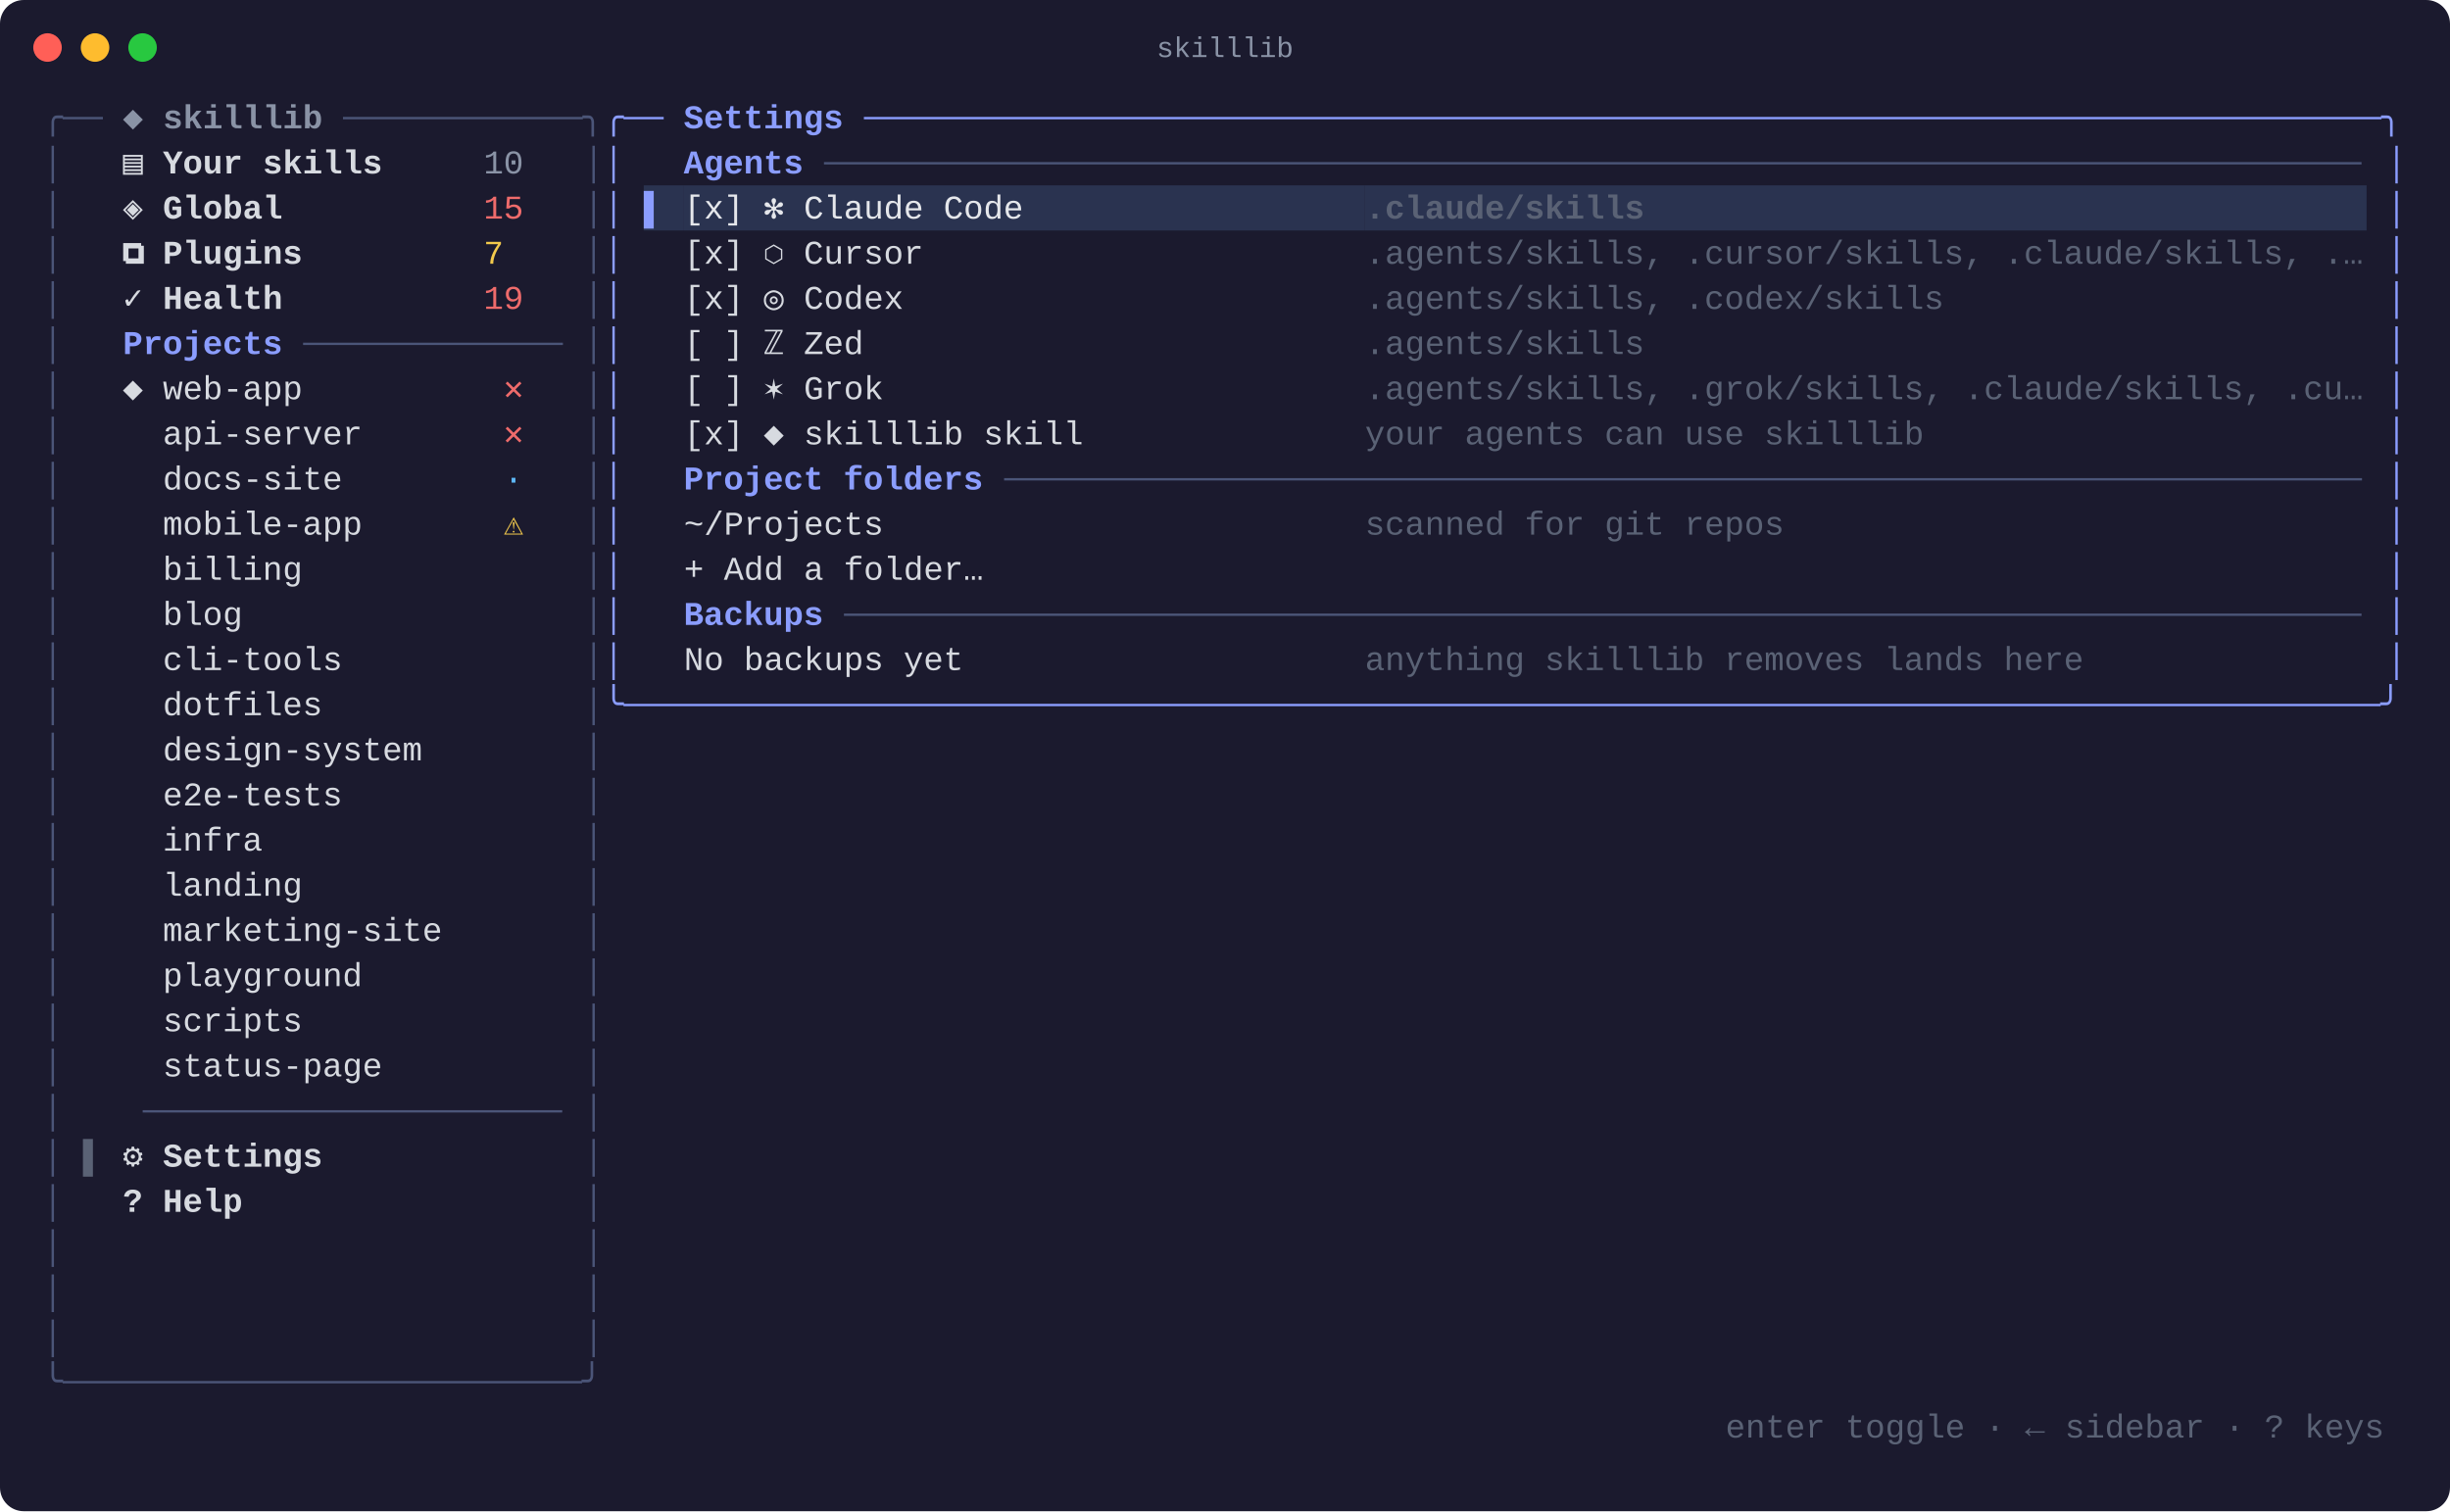
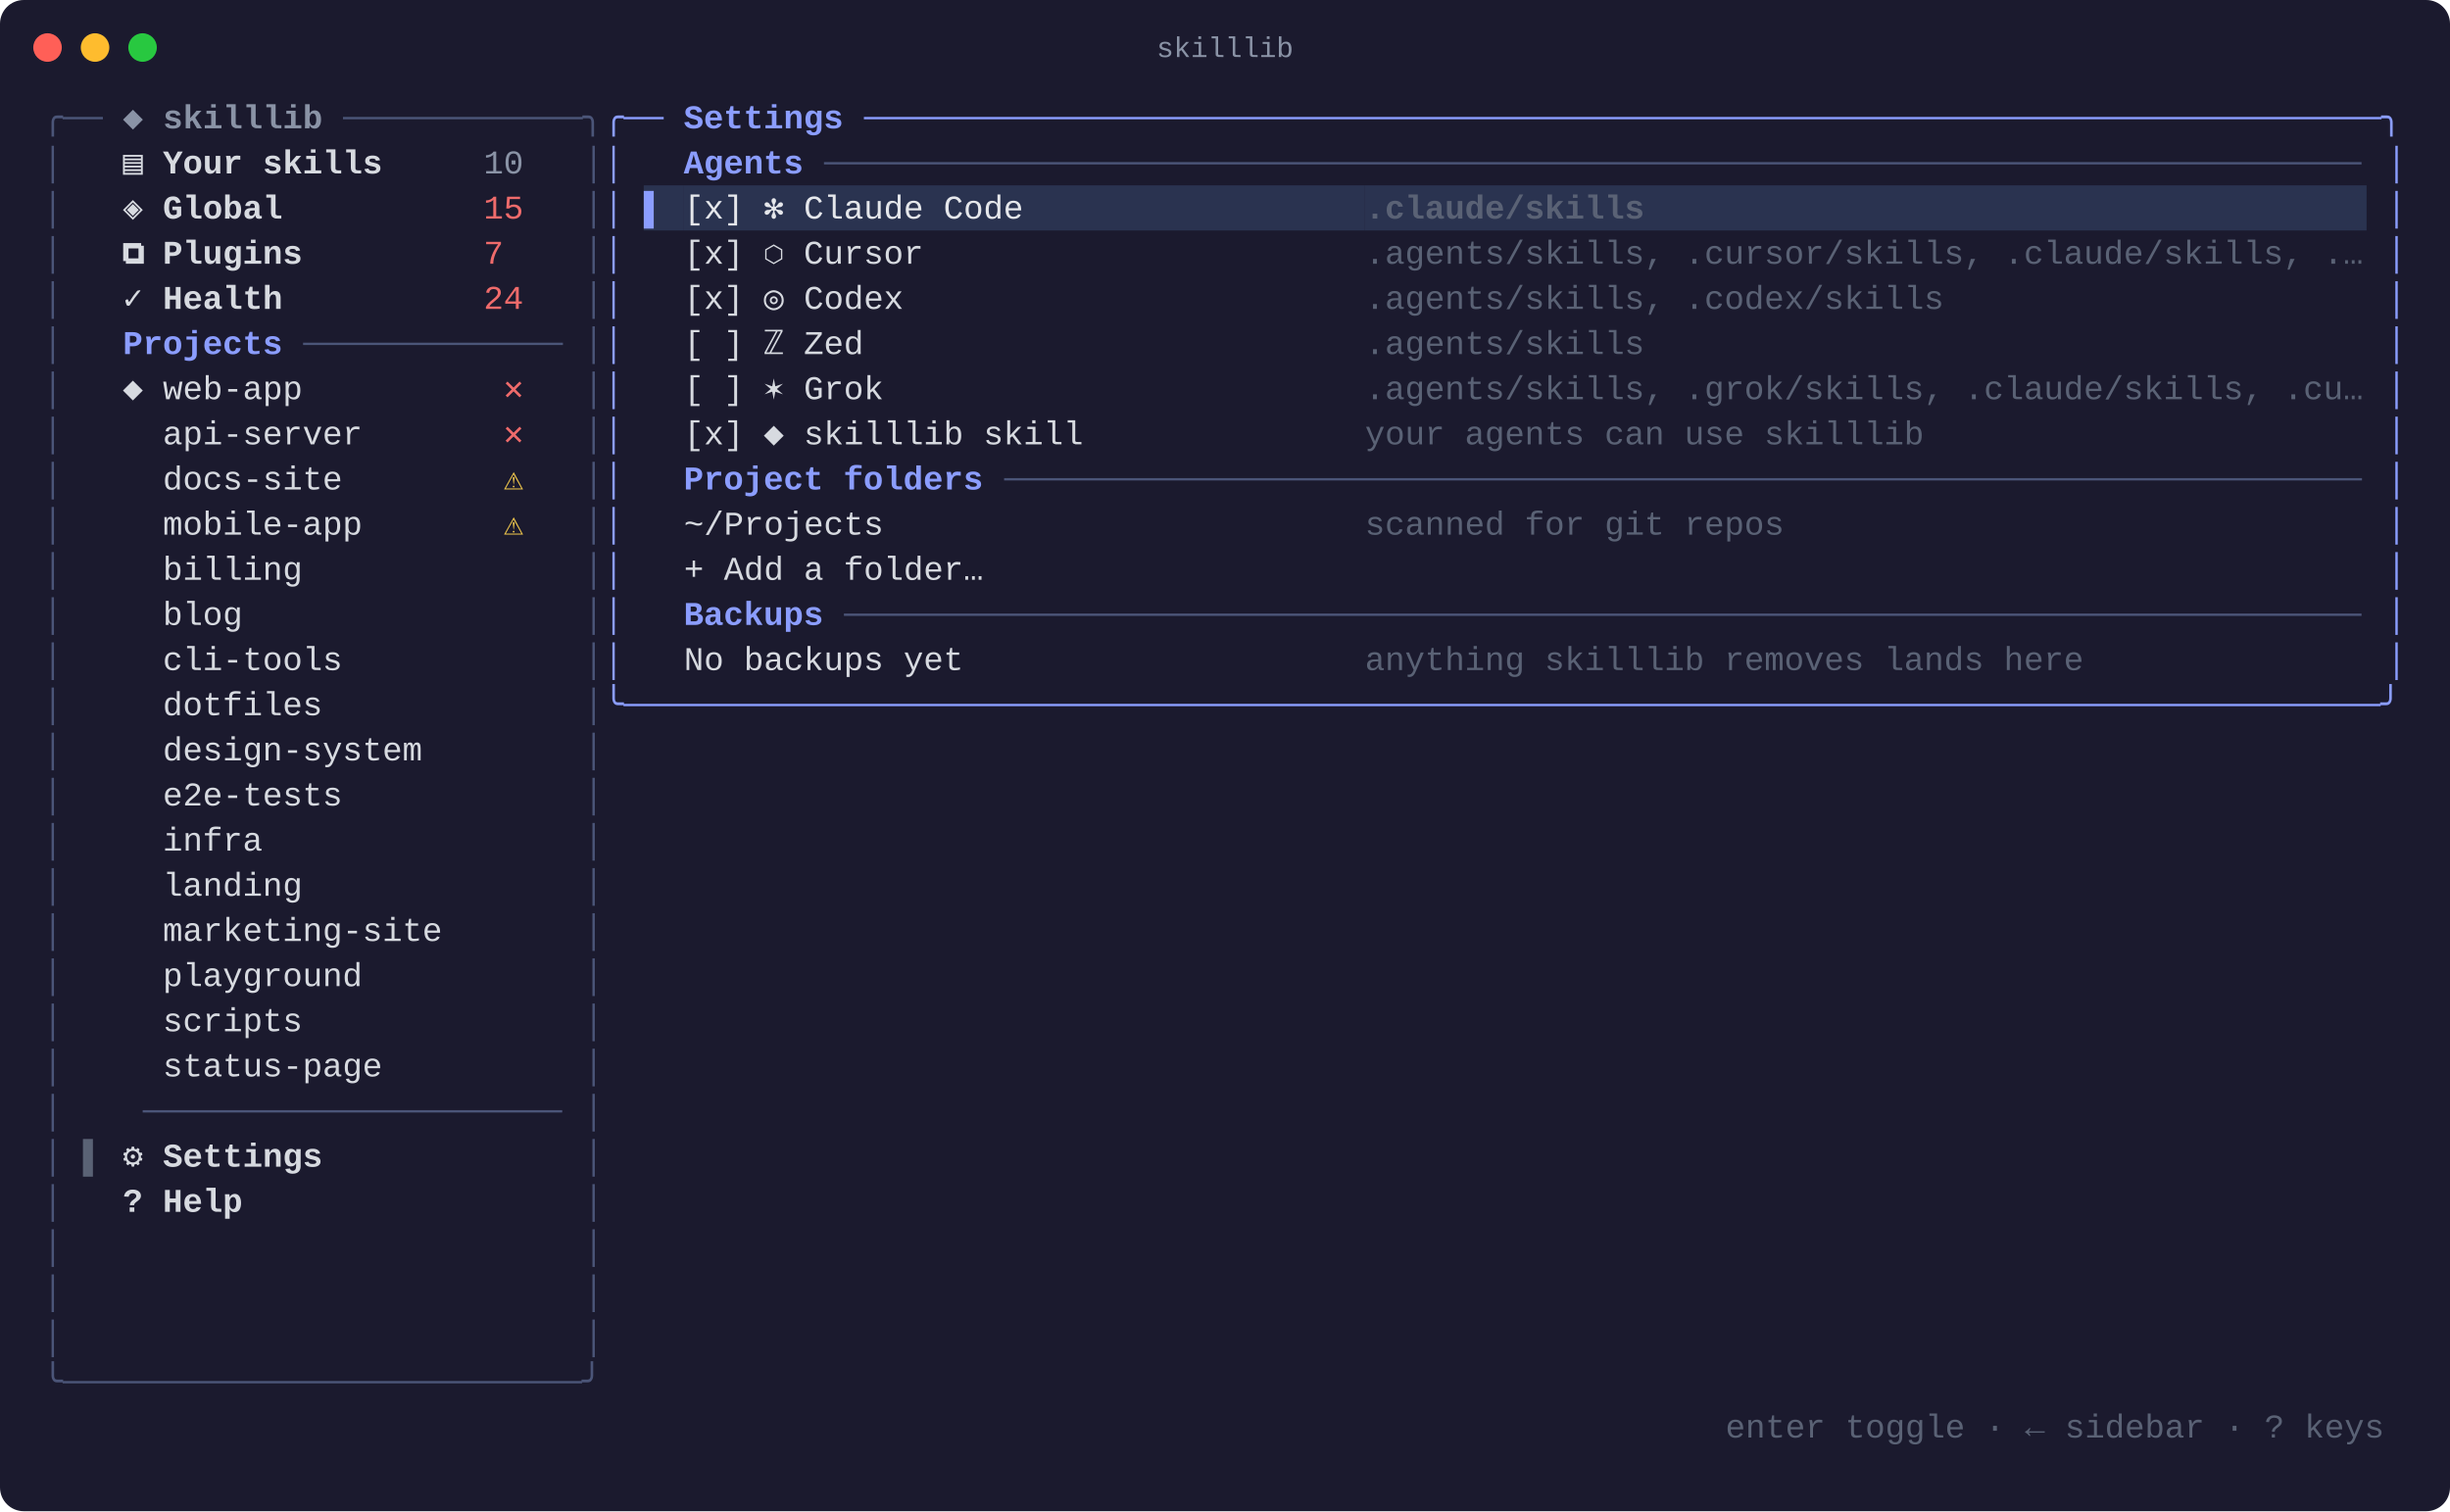
<svg xmlns="http://www.w3.org/2000/svg" width="1031" height="636" viewBox="0 0 1031 636" font-family="SFMono-Regular, Menlo, Consolas, 'Liberation Mono', monospace" font-size="14">
  <rect width="1031" height="636" rx="10" fill="#1b1a2e" />
  <circle cx="20" cy="20" r="6" fill="#ff5f57" />
  <circle cx="40" cy="20" r="6" fill="#febc2e" />
  <circle cx="60" cy="20" r="6" fill="#28c840" />
  <text x="515.5" y="24" fill="#8a93a6" font-size="12" text-anchor="middle">skilllib</text>
  <text x="18.0" y="54.0" fill="#4b5578" xml:space="preserve" textLength="25.3" lengthAdjust="spacingAndGlyphs">╭──</text>
  <text x="43.3" y="54.0" fill="#8a93a6" font-weight="bold" xml:space="preserve" textLength="101.2" lengthAdjust="spacingAndGlyphs"> ◆ skilllib </text>
  <text x="144.4" y="54.0" fill="#4b5578" xml:space="preserve" textLength="109.6" lengthAdjust="spacingAndGlyphs">────────────╮</text>
  <text x="254.0" y="54.0" fill="#8b9dff" xml:space="preserve" textLength="25.3" lengthAdjust="spacingAndGlyphs">╭──</text>
  <text x="279.3" y="54.0" fill="#8b9dff" font-weight="bold" xml:space="preserve" textLength="84.3" lengthAdjust="spacingAndGlyphs"> Settings </text>
  <text x="363.6" y="54.0" fill="#8b9dff" xml:space="preserve" textLength="649.1" lengthAdjust="spacingAndGlyphs">────────────────────────────────────────────────────────────────────────────╮</text>
  <text x="18.0" y="73.0" fill="#4b5578" xml:space="preserve" textLength="8.4" lengthAdjust="spacingAndGlyphs">│</text>
  <text x="51.7" y="73.0" fill="#d7dae0" font-weight="bold" xml:space="preserve" textLength="151.7" lengthAdjust="spacingAndGlyphs">▤ Your skills     </text>
  <text x="203.5" y="73.0" fill="#8a93a6" xml:space="preserve" textLength="33.7" lengthAdjust="spacingAndGlyphs">10  </text>
  <text x="245.6" y="73.0" fill="#4b5578" xml:space="preserve" textLength="8.4" lengthAdjust="spacingAndGlyphs">│</text>
  <text x="254.0" y="73.0" fill="#8b9dff" xml:space="preserve" textLength="8.4" lengthAdjust="spacingAndGlyphs">│</text>
  <text x="270.9" y="73.0" fill="#8b9dff" font-weight="bold" xml:space="preserve" textLength="75.9" lengthAdjust="spacingAndGlyphs">  Agents </text>
  <text x="346.8" y="73.0" fill="#4b5578" xml:space="preserve" textLength="649.1" lengthAdjust="spacingAndGlyphs">─────────────────────────────────────────────────────────────────────────────</text>
  <text x="1004.3" y="73.0" fill="#8b9dff" xml:space="preserve" textLength="8.4" lengthAdjust="spacingAndGlyphs">│</text>
  <text x="18.0" y="92.0" fill="#4b5578" xml:space="preserve" textLength="8.4" lengthAdjust="spacingAndGlyphs">│</text>
  <text x="51.7" y="92.0" fill="#d7dae0" font-weight="bold" xml:space="preserve" textLength="151.7" lengthAdjust="spacingAndGlyphs">◈ Global          </text>
  <text x="203.5" y="92.0" fill="#ef6b6b" xml:space="preserve" textLength="33.7" lengthAdjust="spacingAndGlyphs">15  </text>
  <text x="245.6" y="92.0" fill="#4b5578" xml:space="preserve" textLength="8.4" lengthAdjust="spacingAndGlyphs">│</text>
  <text x="254.0" y="92.0" fill="#8b9dff" xml:space="preserve" textLength="8.4" lengthAdjust="spacingAndGlyphs">│</text>
  <rect x="270.9" y="78.0" width="16.9" height="19" fill="#2a3350" />
  <text x="270.9" y="92.0" fill="#8b9dff" xml:space="preserve" textLength="16.9" lengthAdjust="spacingAndGlyphs">▌ </text>
  <rect x="287.8" y="78.0" width="286.6" height="19" fill="#2a3350" />
  <text x="287.8" y="92.0" fill="#e5e7eb" xml:space="preserve" textLength="286.6" lengthAdjust="spacingAndGlyphs">[x] ✻ Claude Code                 </text>
  <rect x="574.4" y="78.0" width="421.5" height="19" fill="#2a3350" />
  <text x="574.4" y="92.0" fill="#5a6275" font-weight="bold" xml:space="preserve" textLength="421.5" lengthAdjust="spacingAndGlyphs">.claude/skills                                    </text>
  <text x="1004.3" y="92.0" fill="#8b9dff" xml:space="preserve" textLength="8.4" lengthAdjust="spacingAndGlyphs">│</text>
  <text x="18.0" y="111.0" fill="#4b5578" xml:space="preserve" textLength="8.4" lengthAdjust="spacingAndGlyphs">│</text>
  <text x="51.7" y="111.0" fill="#d7dae0" font-weight="bold" xml:space="preserve" textLength="151.7" lengthAdjust="spacingAndGlyphs">⧉ Plugins         </text>
-   <text x="203.5" y="111.0" fill="#f2c94c" xml:space="preserve" textLength="33.7" lengthAdjust="spacingAndGlyphs">7   </text>
+   <text x="203.5" y="111.0" fill="#ef6b6b" xml:space="preserve" textLength="33.7" lengthAdjust="spacingAndGlyphs">7   </text>
  <text x="245.6" y="111.0" fill="#4b5578" xml:space="preserve" textLength="8.4" lengthAdjust="spacingAndGlyphs">│</text>
  <text x="254.0" y="111.0" fill="#8b9dff" xml:space="preserve" textLength="8.4" lengthAdjust="spacingAndGlyphs">│</text>
  <text x="287.8" y="111.0" fill="#d7dae0" xml:space="preserve" textLength="286.6" lengthAdjust="spacingAndGlyphs">[x] ⬡ Cursor                      </text>
  <text x="574.4" y="111.0" fill="#5a6275" xml:space="preserve" textLength="421.5" lengthAdjust="spacingAndGlyphs">.agents/skills, .cursor/skills, .claude/skills, .…</text>
  <text x="1004.3" y="111.0" fill="#8b9dff" xml:space="preserve" textLength="8.4" lengthAdjust="spacingAndGlyphs">│</text>
  <text x="18.0" y="130.0" fill="#4b5578" xml:space="preserve" textLength="8.4" lengthAdjust="spacingAndGlyphs">│</text>
  <text x="51.7" y="130.0" fill="#d7dae0" font-weight="bold" xml:space="preserve" textLength="151.7" lengthAdjust="spacingAndGlyphs">✓ Health          </text>
-   <text x="203.5" y="130.0" fill="#ef6b6b" xml:space="preserve" textLength="33.7" lengthAdjust="spacingAndGlyphs">19  </text>
+   <text x="203.5" y="130.0" fill="#ef6b6b" xml:space="preserve" textLength="33.7" lengthAdjust="spacingAndGlyphs">24  </text>
  <text x="245.6" y="130.0" fill="#4b5578" xml:space="preserve" textLength="8.4" lengthAdjust="spacingAndGlyphs">│</text>
  <text x="254.0" y="130.0" fill="#8b9dff" xml:space="preserve" textLength="8.4" lengthAdjust="spacingAndGlyphs">│</text>
  <text x="287.8" y="130.0" fill="#d7dae0" xml:space="preserve" textLength="286.6" lengthAdjust="spacingAndGlyphs">[x] ◎ Codex                       </text>
  <text x="574.4" y="130.0" fill="#5a6275" xml:space="preserve" textLength="421.5" lengthAdjust="spacingAndGlyphs">.agents/skills, .codex/skills                     </text>
  <text x="1004.3" y="130.0" fill="#8b9dff" xml:space="preserve" textLength="8.4" lengthAdjust="spacingAndGlyphs">│</text>
  <text x="18.0" y="149.0" fill="#4b5578" xml:space="preserve" textLength="8.4" lengthAdjust="spacingAndGlyphs">│</text>
  <text x="34.9" y="149.0" fill="#8b9dff" font-weight="bold" xml:space="preserve" textLength="92.7" lengthAdjust="spacingAndGlyphs">  Projects </text>
  <text x="127.6" y="149.0" fill="#4b5578" xml:space="preserve" textLength="109.6" lengthAdjust="spacingAndGlyphs">─────────────</text>
  <text x="245.6" y="149.0" fill="#4b5578" xml:space="preserve" textLength="8.4" lengthAdjust="spacingAndGlyphs">│</text>
  <text x="254.0" y="149.0" fill="#8b9dff" xml:space="preserve" textLength="8.4" lengthAdjust="spacingAndGlyphs">│</text>
  <text x="287.8" y="149.0" fill="#d7dae0" xml:space="preserve" textLength="286.6" lengthAdjust="spacingAndGlyphs">[ ] ℤ Zed                         </text>
  <text x="574.4" y="149.0" fill="#5a6275" xml:space="preserve" textLength="421.5" lengthAdjust="spacingAndGlyphs">.agents/skills                                    </text>
  <text x="1004.3" y="149.0" fill="#8b9dff" xml:space="preserve" textLength="8.4" lengthAdjust="spacingAndGlyphs">│</text>
  <text x="18.0" y="168.0" fill="#4b5578" xml:space="preserve" textLength="8.4" lengthAdjust="spacingAndGlyphs">│</text>
  <text x="51.7" y="168.0" fill="#d7dae0" xml:space="preserve" textLength="160.2" lengthAdjust="spacingAndGlyphs">◆ web-app          </text>
  <text x="211.9" y="168.0" fill="#ef6b6b" xml:space="preserve" textLength="25.3" lengthAdjust="spacingAndGlyphs">✕  </text>
  <text x="245.6" y="168.0" fill="#4b5578" xml:space="preserve" textLength="8.4" lengthAdjust="spacingAndGlyphs">│</text>
  <text x="254.0" y="168.0" fill="#8b9dff" xml:space="preserve" textLength="8.4" lengthAdjust="spacingAndGlyphs">│</text>
  <text x="287.8" y="168.0" fill="#d7dae0" xml:space="preserve" textLength="286.6" lengthAdjust="spacingAndGlyphs">[ ] ✶ Grok                        </text>
  <text x="574.4" y="168.0" fill="#5a6275" xml:space="preserve" textLength="421.5" lengthAdjust="spacingAndGlyphs">.agents/skills, .grok/skills, .claude/skills, .cu…</text>
  <text x="1004.3" y="168.0" fill="#8b9dff" xml:space="preserve" textLength="8.4" lengthAdjust="spacingAndGlyphs">│</text>
  <text x="18.0" y="187.0" fill="#4b5578" xml:space="preserve" textLength="8.4" lengthAdjust="spacingAndGlyphs">│</text>
  <text x="51.7" y="187.0" fill="#d7dae0" xml:space="preserve" textLength="160.2" lengthAdjust="spacingAndGlyphs">  api-server       </text>
  <text x="211.9" y="187.0" fill="#ef6b6b" xml:space="preserve" textLength="25.3" lengthAdjust="spacingAndGlyphs">✕  </text>
  <text x="245.6" y="187.0" fill="#4b5578" xml:space="preserve" textLength="8.4" lengthAdjust="spacingAndGlyphs">│</text>
  <text x="254.0" y="187.0" fill="#8b9dff" xml:space="preserve" textLength="8.4" lengthAdjust="spacingAndGlyphs">│</text>
  <text x="287.8" y="187.0" fill="#d7dae0" xml:space="preserve" textLength="286.6" lengthAdjust="spacingAndGlyphs">[x] ◆ skilllib skill              </text>
  <text x="574.4" y="187.0" fill="#5a6275" xml:space="preserve" textLength="421.5" lengthAdjust="spacingAndGlyphs">your agents can use skilllib                      </text>
  <text x="1004.3" y="187.0" fill="#8b9dff" xml:space="preserve" textLength="8.4" lengthAdjust="spacingAndGlyphs">│</text>
  <text x="18.0" y="206.0" fill="#4b5578" xml:space="preserve" textLength="8.4" lengthAdjust="spacingAndGlyphs">│</text>
  <text x="51.7" y="206.0" fill="#d7dae0" xml:space="preserve" textLength="160.2" lengthAdjust="spacingAndGlyphs">  docs-site        </text>
-   <text x="211.9" y="206.0" fill="#5eb8f7" xml:space="preserve" textLength="25.3" lengthAdjust="spacingAndGlyphs">·  </text>
+   <text x="211.9" y="206.0" fill="#f2c94c" xml:space="preserve" textLength="25.3" lengthAdjust="spacingAndGlyphs">⚠  </text>
  <text x="245.6" y="206.0" fill="#4b5578" xml:space="preserve" textLength="8.4" lengthAdjust="spacingAndGlyphs">│</text>
  <text x="254.0" y="206.0" fill="#8b9dff" xml:space="preserve" textLength="8.4" lengthAdjust="spacingAndGlyphs">│</text>
  <text x="270.9" y="206.0" fill="#8b9dff" font-weight="bold" xml:space="preserve" textLength="151.7" lengthAdjust="spacingAndGlyphs">  Project folders </text>
  <text x="422.6" y="206.0" fill="#4b5578" xml:space="preserve" textLength="573.2" lengthAdjust="spacingAndGlyphs">────────────────────────────────────────────────────────────────────</text>
  <text x="1004.3" y="206.0" fill="#8b9dff" xml:space="preserve" textLength="8.4" lengthAdjust="spacingAndGlyphs">│</text>
  <text x="18.0" y="225.0" fill="#4b5578" xml:space="preserve" textLength="8.4" lengthAdjust="spacingAndGlyphs">│</text>
  <text x="51.7" y="225.0" fill="#d7dae0" xml:space="preserve" textLength="160.2" lengthAdjust="spacingAndGlyphs">  mobile-app       </text>
  <text x="211.9" y="225.0" fill="#f2c94c" xml:space="preserve" textLength="25.3" lengthAdjust="spacingAndGlyphs">⚠  </text>
  <text x="245.6" y="225.0" fill="#4b5578" xml:space="preserve" textLength="8.4" lengthAdjust="spacingAndGlyphs">│</text>
  <text x="254.0" y="225.0" fill="#8b9dff" xml:space="preserve" textLength="8.4" lengthAdjust="spacingAndGlyphs">│</text>
  <text x="287.8" y="225.0" fill="#d7dae0" xml:space="preserve" textLength="286.6" lengthAdjust="spacingAndGlyphs">~/Projects                        </text>
  <text x="574.4" y="225.0" fill="#5a6275" xml:space="preserve" textLength="421.5" lengthAdjust="spacingAndGlyphs">scanned for git repos                             </text>
  <text x="1004.3" y="225.0" fill="#8b9dff" xml:space="preserve" textLength="8.4" lengthAdjust="spacingAndGlyphs">│</text>
  <text x="18.0" y="244.0" fill="#4b5578" xml:space="preserve" textLength="8.4" lengthAdjust="spacingAndGlyphs">│</text>
  <text x="51.7" y="244.0" fill="#d7dae0" xml:space="preserve" textLength="193.9" lengthAdjust="spacingAndGlyphs">  billing              </text>
  <text x="245.6" y="244.0" fill="#4b5578" xml:space="preserve" textLength="8.4" lengthAdjust="spacingAndGlyphs">│</text>
  <text x="254.0" y="244.0" fill="#8b9dff" xml:space="preserve" textLength="8.4" lengthAdjust="spacingAndGlyphs">│</text>
  <text x="287.8" y="244.0" fill="#d7dae0" xml:space="preserve" textLength="286.6" lengthAdjust="spacingAndGlyphs">+ Add a folder…                   </text>
  <text x="1004.3" y="244.0" fill="#8b9dff" xml:space="preserve" textLength="8.4" lengthAdjust="spacingAndGlyphs">│</text>
  <text x="18.0" y="263.0" fill="#4b5578" xml:space="preserve" textLength="8.4" lengthAdjust="spacingAndGlyphs">│</text>
  <text x="51.7" y="263.0" fill="#d7dae0" xml:space="preserve" textLength="193.9" lengthAdjust="spacingAndGlyphs">  blog                 </text>
  <text x="245.6" y="263.0" fill="#4b5578" xml:space="preserve" textLength="8.4" lengthAdjust="spacingAndGlyphs">│</text>
  <text x="254.0" y="263.0" fill="#8b9dff" xml:space="preserve" textLength="8.4" lengthAdjust="spacingAndGlyphs">│</text>
  <text x="270.9" y="263.0" fill="#8b9dff" font-weight="bold" xml:space="preserve" textLength="84.3" lengthAdjust="spacingAndGlyphs">  Backups </text>
  <text x="355.2" y="263.0" fill="#4b5578" xml:space="preserve" textLength="640.7" lengthAdjust="spacingAndGlyphs">────────────────────────────────────────────────────────────────────────────</text>
  <text x="1004.3" y="263.0" fill="#8b9dff" xml:space="preserve" textLength="8.4" lengthAdjust="spacingAndGlyphs">│</text>
  <text x="18.0" y="282.0" fill="#4b5578" xml:space="preserve" textLength="8.4" lengthAdjust="spacingAndGlyphs">│</text>
  <text x="51.7" y="282.0" fill="#d7dae0" xml:space="preserve" textLength="193.9" lengthAdjust="spacingAndGlyphs">  cli-tools            </text>
  <text x="245.6" y="282.0" fill="#4b5578" xml:space="preserve" textLength="8.4" lengthAdjust="spacingAndGlyphs">│</text>
  <text x="254.0" y="282.0" fill="#8b9dff" xml:space="preserve" textLength="8.4" lengthAdjust="spacingAndGlyphs">│</text>
  <text x="287.8" y="282.0" fill="#d7dae0" xml:space="preserve" textLength="286.6" lengthAdjust="spacingAndGlyphs">No backups yet                    </text>
  <text x="574.4" y="282.0" fill="#5a6275" xml:space="preserve" textLength="421.5" lengthAdjust="spacingAndGlyphs">anything skilllib removes lands here              </text>
  <text x="1004.3" y="282.0" fill="#8b9dff" xml:space="preserve" textLength="8.4" lengthAdjust="spacingAndGlyphs">│</text>
  <text x="18.0" y="301.0" fill="#4b5578" xml:space="preserve" textLength="8.4" lengthAdjust="spacingAndGlyphs">│</text>
  <text x="51.7" y="301.0" fill="#d7dae0" xml:space="preserve" textLength="193.9" lengthAdjust="spacingAndGlyphs">  dotfiles             </text>
  <text x="245.6" y="301.0" fill="#4b5578" xml:space="preserve" textLength="8.4" lengthAdjust="spacingAndGlyphs">│</text>
  <text x="254.0" y="301.0" fill="#8b9dff" xml:space="preserve" textLength="758.7" lengthAdjust="spacingAndGlyphs">╰────────────────────────────────────────────────────────────────────────────────────────╯</text>
  <text x="18.0" y="320.0" fill="#4b5578" xml:space="preserve" textLength="8.4" lengthAdjust="spacingAndGlyphs">│</text>
  <text x="51.7" y="320.0" fill="#d7dae0" xml:space="preserve" textLength="193.9" lengthAdjust="spacingAndGlyphs">  design-system        </text>
  <text x="245.6" y="320.0" fill="#4b5578" xml:space="preserve" textLength="8.4" lengthAdjust="spacingAndGlyphs">│</text>
  <text x="18.0" y="339.0" fill="#4b5578" xml:space="preserve" textLength="8.4" lengthAdjust="spacingAndGlyphs">│</text>
  <text x="51.7" y="339.0" fill="#d7dae0" xml:space="preserve" textLength="193.9" lengthAdjust="spacingAndGlyphs">  e2e-tests            </text>
  <text x="245.6" y="339.0" fill="#4b5578" xml:space="preserve" textLength="8.4" lengthAdjust="spacingAndGlyphs">│</text>
  <text x="18.0" y="358.0" fill="#4b5578" xml:space="preserve" textLength="8.4" lengthAdjust="spacingAndGlyphs">│</text>
  <text x="51.7" y="358.0" fill="#d7dae0" xml:space="preserve" textLength="193.9" lengthAdjust="spacingAndGlyphs">  infra                </text>
  <text x="245.6" y="358.0" fill="#4b5578" xml:space="preserve" textLength="8.4" lengthAdjust="spacingAndGlyphs">│</text>
  <text x="18.0" y="377.0" fill="#4b5578" xml:space="preserve" textLength="8.4" lengthAdjust="spacingAndGlyphs">│</text>
  <text x="51.7" y="377.0" fill="#d7dae0" xml:space="preserve" textLength="193.9" lengthAdjust="spacingAndGlyphs">  landing              </text>
  <text x="245.6" y="377.0" fill="#4b5578" xml:space="preserve" textLength="8.4" lengthAdjust="spacingAndGlyphs">│</text>
  <text x="18.0" y="396.0" fill="#4b5578" xml:space="preserve" textLength="8.4" lengthAdjust="spacingAndGlyphs">│</text>
  <text x="51.7" y="396.0" fill="#d7dae0" xml:space="preserve" textLength="193.9" lengthAdjust="spacingAndGlyphs">  marketing-site       </text>
  <text x="245.6" y="396.0" fill="#4b5578" xml:space="preserve" textLength="8.4" lengthAdjust="spacingAndGlyphs">│</text>
  <text x="18.0" y="415.0" fill="#4b5578" xml:space="preserve" textLength="8.4" lengthAdjust="spacingAndGlyphs">│</text>
  <text x="51.7" y="415.0" fill="#d7dae0" xml:space="preserve" textLength="193.9" lengthAdjust="spacingAndGlyphs">  playground           </text>
  <text x="245.6" y="415.0" fill="#4b5578" xml:space="preserve" textLength="8.4" lengthAdjust="spacingAndGlyphs">│</text>
  <text x="18.0" y="434.0" fill="#4b5578" xml:space="preserve" textLength="8.4" lengthAdjust="spacingAndGlyphs">│</text>
  <text x="51.7" y="434.0" fill="#d7dae0" xml:space="preserve" textLength="193.9" lengthAdjust="spacingAndGlyphs">  scripts              </text>
  <text x="245.6" y="434.0" fill="#4b5578" xml:space="preserve" textLength="8.4" lengthAdjust="spacingAndGlyphs">│</text>
  <text x="18.0" y="453.0" fill="#4b5578" xml:space="preserve" textLength="8.4" lengthAdjust="spacingAndGlyphs">│</text>
  <text x="51.7" y="453.0" fill="#d7dae0" xml:space="preserve" textLength="193.9" lengthAdjust="spacingAndGlyphs">  status-page          </text>
  <text x="245.6" y="453.0" fill="#4b5578" xml:space="preserve" textLength="8.4" lengthAdjust="spacingAndGlyphs">│</text>
  <text x="18.0" y="472.0" fill="#4b5578" xml:space="preserve" textLength="8.4" lengthAdjust="spacingAndGlyphs">│</text>
  <text x="60.1" y="472.0" fill="#4b5578" xml:space="preserve" textLength="177.0" lengthAdjust="spacingAndGlyphs">─────────────────────</text>
  <text x="245.6" y="472.0" fill="#4b5578" xml:space="preserve" textLength="8.4" lengthAdjust="spacingAndGlyphs">│</text>
  <text x="18.0" y="491.0" fill="#4b5578" xml:space="preserve" textLength="8.4" lengthAdjust="spacingAndGlyphs">│</text>
  <text x="34.9" y="491.0" fill="#5a6275" xml:space="preserve" textLength="16.9" lengthAdjust="spacingAndGlyphs">▌ </text>
  <text x="51.7" y="491.0" fill="#d7dae0" font-weight="bold" xml:space="preserve" textLength="185.5" lengthAdjust="spacingAndGlyphs">⚙ Settings            </text>
  <text x="245.6" y="491.0" fill="#4b5578" xml:space="preserve" textLength="8.4" lengthAdjust="spacingAndGlyphs">│</text>
  <text x="18.0" y="510.0" fill="#4b5578" xml:space="preserve" textLength="8.4" lengthAdjust="spacingAndGlyphs">│</text>
  <text x="51.7" y="510.0" fill="#d7dae0" font-weight="bold" xml:space="preserve" textLength="185.5" lengthAdjust="spacingAndGlyphs">? Help                </text>
  <text x="245.6" y="510.0" fill="#4b5578" xml:space="preserve" textLength="8.4" lengthAdjust="spacingAndGlyphs">│</text>
  <text x="18.0" y="529.0" fill="#4b5578" xml:space="preserve" textLength="8.4" lengthAdjust="spacingAndGlyphs">│</text>
  <text x="245.6" y="529.0" fill="#4b5578" xml:space="preserve" textLength="8.4" lengthAdjust="spacingAndGlyphs">│</text>
  <text x="18.0" y="548.0" fill="#4b5578" xml:space="preserve" textLength="8.4" lengthAdjust="spacingAndGlyphs">│</text>
  <text x="245.6" y="548.0" fill="#4b5578" xml:space="preserve" textLength="8.4" lengthAdjust="spacingAndGlyphs">│</text>
  <text x="18.0" y="567.0" fill="#4b5578" xml:space="preserve" textLength="8.4" lengthAdjust="spacingAndGlyphs">│</text>
  <text x="245.6" y="567.0" fill="#4b5578" xml:space="preserve" textLength="8.4" lengthAdjust="spacingAndGlyphs">│</text>
  <text x="18.0" y="586.0" fill="#4b5578" xml:space="preserve" textLength="236.0" lengthAdjust="spacingAndGlyphs">╰──────────────────────────╯</text>
  <text x="726.1" y="605.0" fill="#5a6275" xml:space="preserve" textLength="286.6" lengthAdjust="spacingAndGlyphs">enter toggle · ← sidebar · ? keys </text>
</svg>
